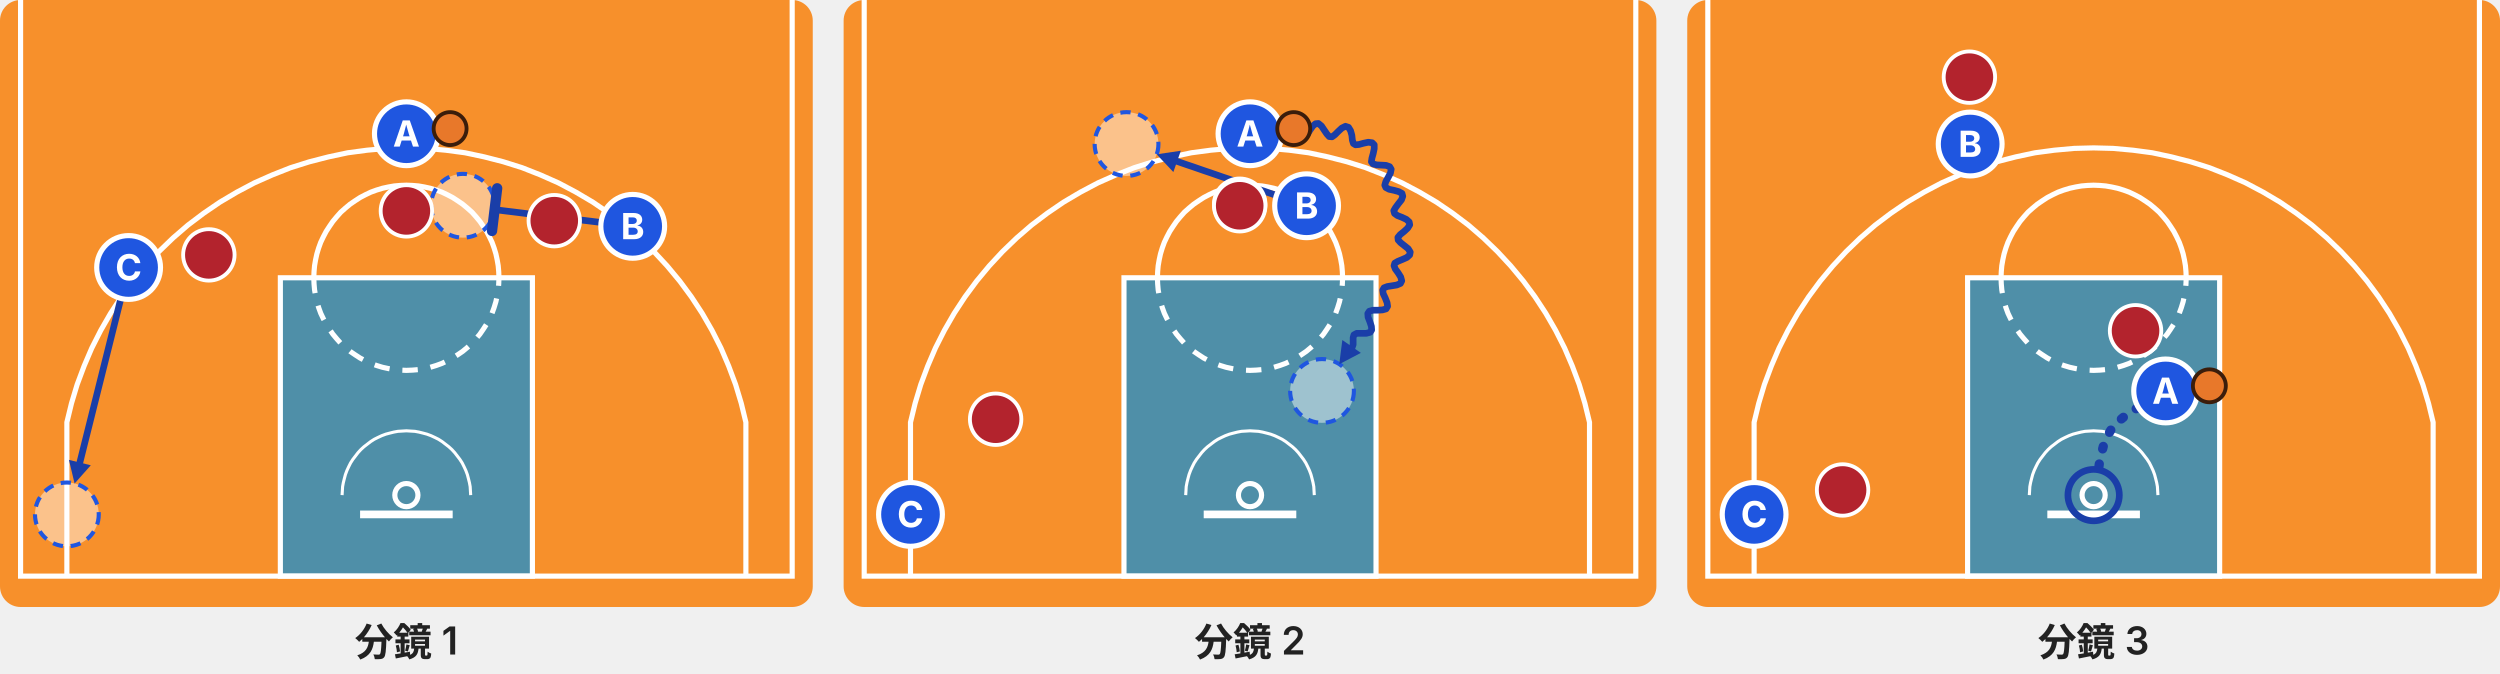
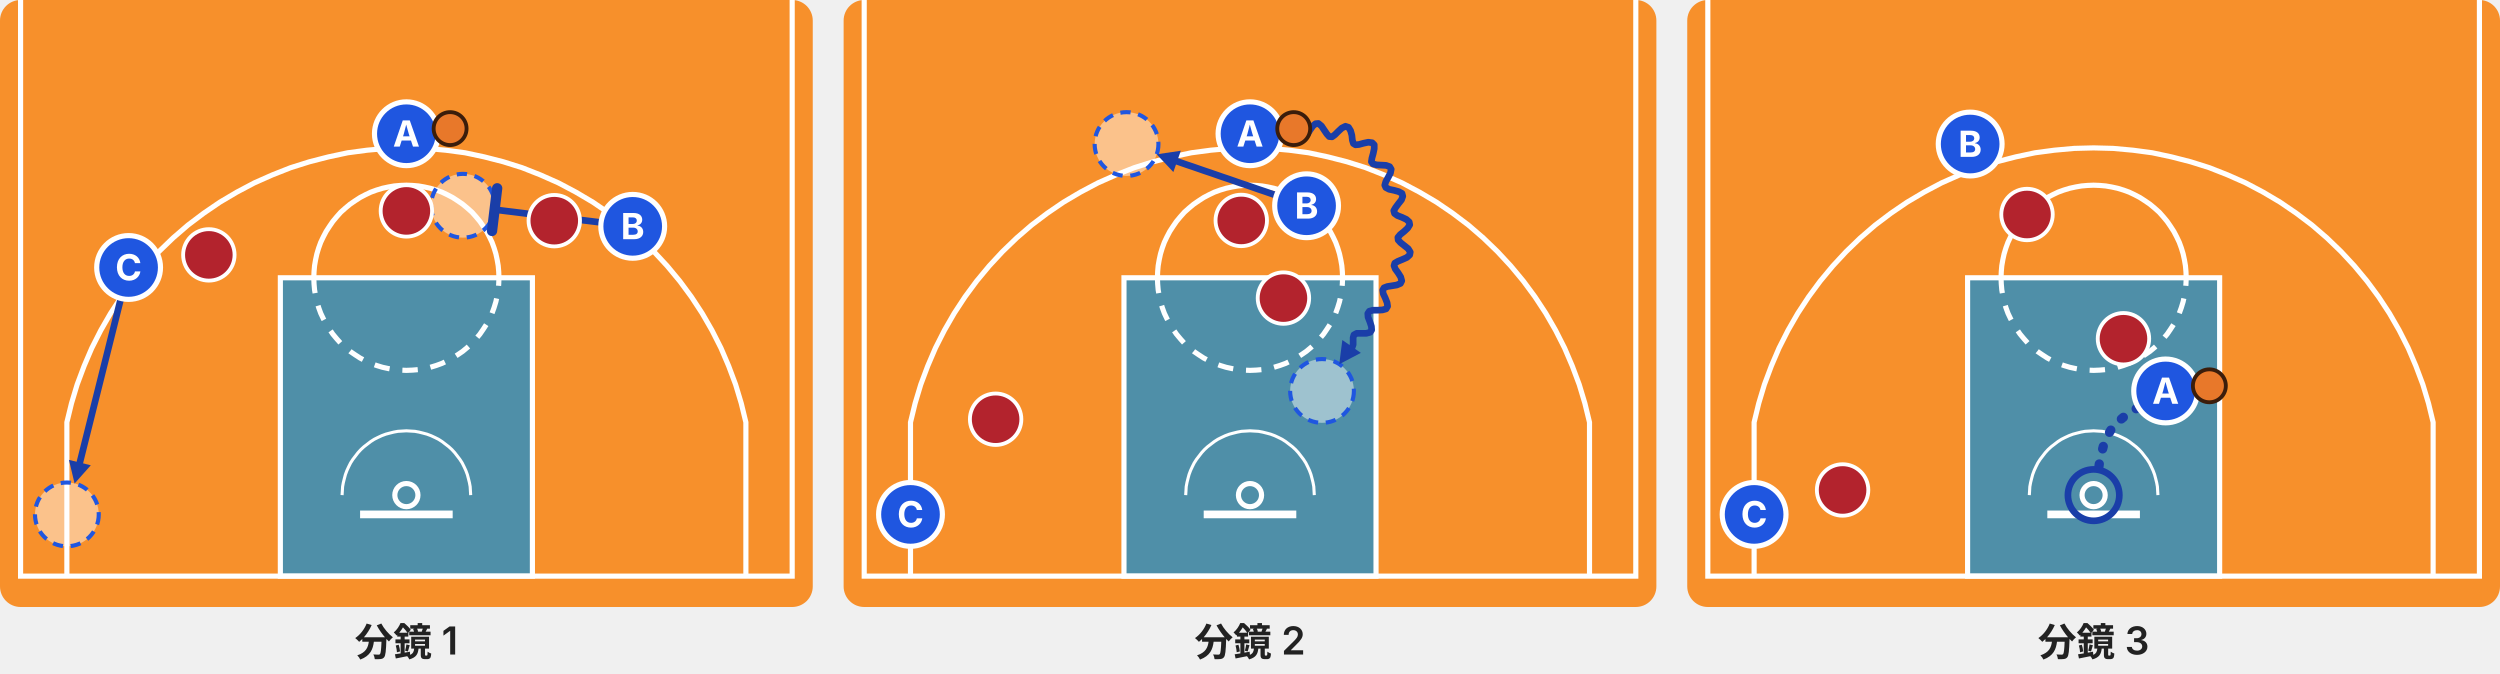
<svg xmlns="http://www.w3.org/2000/svg" viewBox="0 0 972.0 262.0" width="972.0" height="262.0" font-family="-apple-system, 'PingFang TC', 'Noto Sans TC', sans-serif">
  <g transform="translate(0,0)">
    <rect width="316.0" height="236.0" rx="8" fill="#f7902b" />
    <rect x="109.0" y="108.0" width="98.0" height="116.0" fill="#4f8fa8" stroke="#ffffff" stroke-width="2" />
    <polyline points="8.0,0.0 8.0,224.0 308.0,224.0 308.0,0.0" fill="none" stroke="#ffffff" stroke-width="2" />
    <polyline points="194.0,108.0 193.9,105.6 193.7,103.3 193.3,101.0 192.8,98.7 192.1,96.4 191.3,94.2 190.3,92.1 189.2,90.0 187.9,88.0 186.6,86.1 185.1,84.3 183.5,82.5 181.7,80.9 179.9,79.4 178.0,78.1 176.0,76.8 173.9,75.7 171.8,74.7 169.6,73.9 167.3,73.2 165.0,72.7 162.7,72.3 160.4,72.1 158.0,72.0 155.6,72.1 153.3,72.3 151.0,72.7 148.7,73.2 146.4,73.9 144.2,74.7 142.1,75.7 140.0,76.8 138.0,78.1 136.1,79.4 134.3,80.9 132.5,82.5 130.9,84.3 129.4,86.1 128.1,88.0 126.8,90.0 125.7,92.1 124.7,94.2 123.9,96.4 123.2,98.7 122.7,101.0 122.3,103.3 122.1,105.6 122.0,108.0" fill="none" stroke="#ffffff" stroke-width="2" />
    <polyline points="122.0,108.0 122.1,110.4 122.3,112.7 122.7,115.0 123.2,117.3 123.9,119.6 124.7,121.8 125.7,123.9 126.8,126.0 128.1,128.0 129.4,129.9 130.9,131.7 132.5,133.5 134.3,135.1 136.1,136.6 138.0,137.9 140.0,139.2 142.1,140.3 144.2,141.3 146.4,142.1 148.7,142.8 151.0,143.3 153.3,143.7 155.6,143.9 158.0,144.0 160.4,143.9 162.7,143.7 165.0,143.3 167.3,142.8 169.6,142.1 171.8,141.3 173.9,140.3 176.0,139.2 178.0,137.9 179.9,136.6 181.7,135.1 183.5,133.5 185.1,131.7 186.6,129.9 187.9,128.0 189.2,126.0 190.3,123.9 191.3,121.8 192.1,119.6 192.8,117.3 193.3,115.0 193.7,112.7 193.9,110.4 194.0,108.0" fill="none" stroke="#ffffff" stroke-width="2" stroke-dasharray="6 5" />
    <polyline points="290.0,224.0 290.0,164.2 288.2,156.8 286.0,149.5 283.3,142.3 280.3,135.3 276.8,128.4 273.0,121.8 268.8,115.4 264.3,109.3 259.4,103.4 254.2,97.8 248.7,92.5 242.9,87.5 236.8,82.9 230.5,78.6 223.9,74.7 217.1,71.1 210.1,68.0 203.0,65.2 195.7,62.9 188.3,61.0 180.8,59.4 173.3,58.4 165.6,57.7 158.0,57.5 150.4,57.7 142.7,58.4 135.2,59.4 127.7,61.0 120.3,62.9 113.0,65.2 105.9,68.0 98.9,71.1 92.1,74.7 85.5,78.6 79.2,82.9 73.1,87.5 67.3,92.5 61.8,97.8 56.6,103.4 51.7,109.3 47.2,115.4 43.0,121.8 39.2,128.4 35.7,135.3 32.7,142.3 30.0,149.5 27.8,156.8 26.0,164.2 26.0,224.0" fill="none" stroke="#ffffff" stroke-width="2" />
    <polyline points="183.0,192.5 182.9,190.9 182.8,189.2 182.5,187.6 182.1,186.0 181.7,184.5 181.1,182.9 180.4,181.4 179.7,180.0 178.8,178.6 177.8,177.3 176.8,176.0 175.7,174.8 174.5,173.7 173.2,172.7 171.9,171.7 170.5,170.8 169.1,170.1 167.6,169.4 166.0,168.8 164.5,168.4 162.9,168.0 161.3,167.7 159.6,167.6 158.0,167.5 156.4,167.6 154.7,167.7 153.1,168.0 151.5,168.4 150.0,168.8 148.4,169.4 146.9,170.1 145.5,170.8 144.1,171.7 142.8,172.7 141.5,173.7 140.3,174.8 139.2,176.0 138.2,177.3 137.2,178.6 136.3,180.0 135.6,181.4 134.9,182.9 134.3,184.5 133.9,186.0 133.5,187.6 133.2,189.2 133.1,190.9 133.0,192.5" fill="none" stroke="#ffffff" stroke-width="1.2" />
    <line x1="140.0" y1="200.0" x2="176.0" y2="200.0" stroke="#ffffff" stroke-width="3" />
    <circle cx="158.0" cy="192.5" r="4.5" fill="none" stroke="#ffffff" stroke-width="2" />
    <circle cx="180.0" cy="80.0" r="12.4" fill="#ffffff" fill-opacity="0.45" stroke="#1f56e0" stroke-width="1.6" stroke-dasharray="4 3" />
    <circle cx="26.0" cy="200.0" r="12.4" fill="#ffffff" fill-opacity="0.45" stroke="#1f56e0" stroke-width="1.6" stroke-dasharray="4 3" />
    <polyline points="233.7,86.5 231.3,86.2 228.9,85.9 226.4,85.6 224.0,85.3 221.6,85.0 219.1,84.7 216.7,84.4 214.2,84.1 211.8,83.9 209.3,83.6 206.9,83.3 204.4,83.0 202.0,82.7 199.6,82.4 197.1,82.1 194.7,81.8 192.3,81.5" fill="none" stroke="#1a3ea8" stroke-width="2.6" stroke-linecap="round" stroke-linejoin="round" />
    <line x1="191.3" y1="89.8" x2="193.3" y2="73.2" stroke="#1a3ea8" stroke-width="4" stroke-linecap="round" />
    <polyline points="47.0,116.0 46.4,118.4 45.8,120.8 45.2,123.2 44.6,125.6 44.0,128.0 43.4,130.4 42.8,132.8 42.2,135.2 41.6,137.6 41.0,140.0 40.4,142.4 39.8,144.8 39.2,147.2 38.6,149.6 38.0,152.0 37.4,154.4 36.8,156.8 36.2,159.2 35.6,161.6 35.0,164.0 34.4,166.4 33.8,168.8 33.2,171.2 32.6,173.6 32.0,176.0 31.4,178.4 30.8,180.8 30.7,181.4" fill="none" stroke="#1a3ea8" stroke-width="2.6" stroke-linecap="round" stroke-linejoin="round" />
    <polygon points="29.0,188.0 35.3,180.9 26.8,178.8" fill="#1a3ea8" />
    <circle cx="158.0" cy="82.0" r="10.0" fill="#b3232d" stroke="#fff" stroke-width="1.5" />
    <circle cx="215.5" cy="85.8" r="10.0" fill="#b3232d" stroke="#fff" stroke-width="1.5" />
    <circle cx="81.2" cy="99.1" r="10.0" fill="#b3232d" stroke="#fff" stroke-width="1.5" />
    <circle cx="158.0" cy="52.0" r="12.4" fill="#1f56e0" stroke="#fff" stroke-width="2" />
    <text x="158.0" y="57.0" font-size="14" font-weight="700" fill="#fff" text-anchor="middle">A</text>
    <circle cx="246.0" cy="88.0" r="12.4" fill="#1f56e0" stroke="#fff" stroke-width="2" />
    <text x="246.0" y="93.0" font-size="14" font-weight="700" fill="#fff" text-anchor="middle">B</text>
    <circle cx="50.0" cy="104.0" r="12.4" fill="#1f56e0" stroke="#fff" stroke-width="2" />
    <text x="50.0" y="109.0" font-size="14" font-weight="700" fill="#fff" text-anchor="middle">C</text>
    <circle cx="175.0" cy="50.0" r="6.4" fill="#e8782a" stroke="#3b1d0b" stroke-width="1.5" />
    <text x="158.0" y="255.0" font-size="15" font-weight="600" fill="#222" text-anchor="middle">分鏡 1</text>
  </g>
  <g transform="translate(328,0)">
    <rect width="316.0" height="236.0" rx="8" fill="#f7902b" />
    <rect x="109.0" y="108.0" width="98.0" height="116.0" fill="#4f8fa8" stroke="#ffffff" stroke-width="2" />
    <polyline points="8.0,0.0 8.0,224.0 308.0,224.0 308.0,0.0" fill="none" stroke="#ffffff" stroke-width="2" />
    <polyline points="194.0,108.0 193.9,105.6 193.7,103.3 193.3,101.0 192.8,98.7 192.1,96.4 191.3,94.2 190.3,92.1 189.2,90.0 187.9,88.0 186.6,86.1 185.1,84.3 183.5,82.5 181.7,80.9 179.9,79.4 178.0,78.1 176.0,76.8 173.9,75.7 171.8,74.7 169.6,73.9 167.3,73.2 165.0,72.7 162.7,72.3 160.4,72.1 158.0,72.0 155.6,72.1 153.3,72.3 151.0,72.7 148.7,73.2 146.4,73.9 144.2,74.7 142.1,75.7 140.0,76.8 138.0,78.1 136.1,79.4 134.3,80.9 132.5,82.5 130.9,84.3 129.4,86.1 128.1,88.0 126.8,90.0 125.7,92.1 124.7,94.2 123.9,96.4 123.2,98.7 122.7,101.0 122.3,103.3 122.1,105.6 122.0,108.0" fill="none" stroke="#ffffff" stroke-width="2" />
    <polyline points="122.0,108.0 122.1,110.4 122.3,112.7 122.7,115.0 123.2,117.3 123.9,119.6 124.7,121.8 125.7,123.9 126.8,126.0 128.1,128.0 129.4,129.9 130.9,131.7 132.5,133.5 134.3,135.1 136.1,136.6 138.0,137.9 140.0,139.2 142.1,140.3 144.2,141.3 146.4,142.1 148.7,142.8 151.0,143.3 153.3,143.7 155.6,143.9 158.0,144.0 160.4,143.9 162.7,143.7 165.0,143.3 167.3,142.8 169.6,142.1 171.8,141.3 173.9,140.3 176.0,139.2 178.0,137.9 179.9,136.6 181.7,135.1 183.5,133.5 185.1,131.7 186.6,129.9 187.9,128.0 189.2,126.0 190.3,123.9 191.3,121.8 192.1,119.6 192.8,117.3 193.3,115.0 193.7,112.7 193.9,110.4 194.0,108.0" fill="none" stroke="#ffffff" stroke-width="2" stroke-dasharray="6 5" />
    <polyline points="290.0,224.0 290.0,164.2 288.2,156.8 286.0,149.5 283.3,142.3 280.3,135.3 276.8,128.4 273.0,121.8 268.8,115.4 264.3,109.3 259.4,103.4 254.2,97.8 248.7,92.5 242.9,87.5 236.8,82.9 230.5,78.6 223.9,74.7 217.1,71.1 210.1,68.0 203.0,65.2 195.7,62.9 188.3,61.0 180.8,59.4 173.3,58.4 165.6,57.7 158.0,57.5 150.4,57.7 142.7,58.4 135.2,59.4 127.7,61.0 120.3,62.9 113.0,65.2 105.9,68.0 98.9,71.1 92.1,74.7 85.5,78.6 79.2,82.9 73.1,87.5 67.3,92.5 61.8,97.8 56.6,103.4 51.7,109.3 47.2,115.4 43.0,121.8 39.2,128.4 35.7,135.3 32.7,142.3 30.0,149.5 27.8,156.8 26.0,164.2 26.0,224.0" fill="none" stroke="#ffffff" stroke-width="2" />
    <polyline points="183.0,192.5 182.9,190.9 182.8,189.2 182.5,187.6 182.1,186.0 181.7,184.5 181.1,182.9 180.4,181.4 179.7,180.0 178.8,178.6 177.8,177.3 176.8,176.0 175.7,174.8 174.5,173.7 173.2,172.7 171.9,171.7 170.5,170.8 169.1,170.1 167.6,169.4 166.0,168.8 164.5,168.4 162.9,168.0 161.3,167.7 159.6,167.6 158.0,167.5 156.4,167.6 154.7,167.7 153.1,168.0 151.5,168.4 150.0,168.8 148.4,169.4 146.9,170.1 145.5,170.8 144.1,171.7 142.8,172.7 141.5,173.7 140.3,174.8 139.2,176.0 138.2,177.3 137.2,178.6 136.3,180.0 135.6,181.4 134.9,182.9 134.3,184.5 133.9,186.0 133.5,187.6 133.2,189.2 133.1,190.9 133.0,192.5" fill="none" stroke="#ffffff" stroke-width="1.2" />
    <line x1="140.0" y1="200.0" x2="176.0" y2="200.0" stroke="#ffffff" stroke-width="3" />
    <circle cx="158.0" cy="192.5" r="4.5" fill="none" stroke="#ffffff" stroke-width="2" />
    <circle cx="186.0" cy="152.0" r="12.4" fill="#ffffff" fill-opacity="0.45" stroke="#1f56e0" stroke-width="1.6" stroke-dasharray="4 3" />
    <circle cx="110.0" cy="56.0" r="12.4" fill="#ffffff" fill-opacity="0.45" stroke="#1f56e0" stroke-width="1.6" stroke-dasharray="4 3" />
    <polyline points="170.4,51.5 171.5,51.2 172.5,50.5 173.6,50.0 174.7,50.2 175.9,51.0 177.1,52.4 178.2,53.3 179.3,53.2 180.3,52.2 181.3,50.6 182.4,49.0 183.5,48.1 184.6,48.0 185.8,49.0 186.8,50.5 187.9,52.1 188.8,53.1 189.9,53.2 191.0,52.4 192.3,51.1 193.7,49.8 195.1,49.1 196.3,49.5 197.1,50.8 197.6,52.6 197.8,54.5 198.2,55.8 199.0,56.3 200.3,56.2 202.1,55.7 204.0,55.3 205.5,55.5 206.3,56.3 206.3,57.8 205.9,59.7 205.4,61.5 205.2,62.9 205.8,63.7 207.2,64.1 209.1,64.2 210.9,64.3 212.3,64.8 212.9,65.8 212.6,67.3 211.7,69.0 210.8,70.6 210.4,72.0 210.8,72.9 212.1,73.6 214.0,74.0 215.8,74.5 217.1,75.2 217.4,76.3 216.9,77.7 215.7,79.2 214.6,80.7 213.9,81.9 214.2,83.0 215.3,83.8 217.1,84.5 218.8,85.3 219.9,86.3 220.1,87.4 219.3,88.7 217.9,90.0 216.4,91.2 215.5,92.3 215.6,93.3 216.5,94.3 218.0,95.5 219.5,96.7 220.3,98.0 220.1,99.1 219.0,100.1 217.2,100.9 215.5,101.6 214.3,102.3 214.0,103.3 214.5,104.6 215.6,106.1 216.6,107.7 217.0,109.2 216.5,110.2 215.1,110.8 213.3,111.1 211.4,111.4 210.1,111.9 209.6,112.8 209.8,114.2 210.6,115.9 211.3,117.7 211.5,119.1 210.9,120.1 209.5,120.5 207.7,120.6 205.8,120.6 204.4,121.0 203.8,121.9 203.9,123.3 204.6,125.1 205.2,126.9 205.3,128.3 204.7,129.2 203.2,129.6 201.4,129.6 199.5,129.6 198.4,130.2 198.1,131.3 198.1,132.7 198.1,134.0 197.7,135.1 196.9,135.9 196.7,136.0" fill="none" stroke="#1a3ea8" stroke-width="2.6" stroke-linecap="round" stroke-linejoin="round" />
    <polygon points="192.7,141.6 201.1,137.2 193.9,132.2" fill="#1a3ea8" />
    <polyline points="168.3,76.0 166.0,75.2 163.7,74.4 161.3,73.6 159.0,72.8 156.7,72.0 154.3,71.2 152.0,70.4 149.7,69.6 147.3,68.8 145.0,68.0 142.7,67.2 140.3,66.4 138.0,65.6 135.7,64.8 133.3,64.0 131.0,63.2 128.7,62.4 128.2,62.2" fill="none" stroke="#1a3ea8" stroke-width="2.6" stroke-linecap="round" stroke-linejoin="round" />
    <polygon points="121.7,60.0 128.2,66.9 131.1,58.6" fill="#1a3ea8" />
-     <circle cx="154.0" cy="79.4" r="10.0" fill="#b3232d" stroke="#fff" stroke-width="1.5" />
-     <circle cx="154.0" cy="80.0" r="10.0" fill="#b3232d" stroke="#fff" stroke-width="1.5" />
+     <circle cx="154.6" cy="85.7" r="10.0" fill="#b3232d" stroke="#fff" stroke-width="1.5" />
+     <circle cx="171.0" cy="115.9" r="10.0" fill="#b3232d" stroke="#fff" stroke-width="1.5" />
    <circle cx="59.1" cy="163.0" r="10.0" fill="#b3232d" stroke="#fff" stroke-width="1.5" />
    <circle cx="158.0" cy="52.0" r="12.4" fill="#1f56e0" stroke="#fff" stroke-width="2" />
    <text x="158.0" y="57.0" font-size="14" font-weight="700" fill="#fff" text-anchor="middle">A</text>
    <circle cx="180.0" cy="80.0" r="12.4" fill="#1f56e0" stroke="#fff" stroke-width="2" />
    <text x="180.0" y="85.0" font-size="14" font-weight="700" fill="#fff" text-anchor="middle">B</text>
    <circle cx="26.0" cy="200.0" r="12.4" fill="#1f56e0" stroke="#fff" stroke-width="2" />
    <text x="26.0" y="205.0" font-size="14" font-weight="700" fill="#fff" text-anchor="middle">C</text>
    <circle cx="175.0" cy="50.0" r="6.4" fill="#e8782a" stroke="#3b1d0b" stroke-width="1.5" />
    <text x="158.0" y="255.0" font-size="15" font-weight="600" fill="#222" text-anchor="middle">分鏡 2</text>
  </g>
  <g transform="translate(656,0)">
    <rect width="316.0" height="236.0" rx="8" fill="#f7902b" />
    <rect x="109.0" y="108.0" width="98.0" height="116.0" fill="#4f8fa8" stroke="#ffffff" stroke-width="2" />
    <polyline points="8.0,0.0 8.0,224.0 308.0,224.0 308.0,0.0" fill="none" stroke="#ffffff" stroke-width="2" />
    <polyline points="194.0,108.0 193.9,105.6 193.7,103.3 193.3,101.0 192.8,98.7 192.1,96.4 191.3,94.2 190.3,92.1 189.2,90.0 187.9,88.0 186.6,86.1 185.1,84.3 183.5,82.5 181.7,80.9 179.9,79.4 178.0,78.1 176.0,76.8 173.9,75.7 171.8,74.7 169.6,73.9 167.3,73.2 165.0,72.7 162.7,72.3 160.4,72.1 158.0,72.0 155.6,72.1 153.3,72.3 151.0,72.7 148.7,73.2 146.4,73.9 144.2,74.7 142.1,75.7 140.0,76.8 138.0,78.1 136.1,79.4 134.3,80.9 132.5,82.5 130.9,84.3 129.4,86.1 128.1,88.0 126.8,90.0 125.7,92.1 124.7,94.2 123.9,96.4 123.2,98.7 122.7,101.0 122.3,103.3 122.1,105.6 122.0,108.0" fill="none" stroke="#ffffff" stroke-width="2" />
    <polyline points="122.0,108.0 122.1,110.4 122.3,112.7 122.7,115.0 123.2,117.3 123.9,119.6 124.7,121.8 125.7,123.9 126.8,126.0 128.1,128.0 129.4,129.9 130.9,131.7 132.5,133.5 134.3,135.1 136.1,136.6 138.0,137.9 140.0,139.2 142.1,140.3 144.2,141.3 146.4,142.1 148.7,142.8 151.0,143.3 153.3,143.7 155.6,143.9 158.0,144.0 160.4,143.9 162.7,143.7 165.0,143.3 167.3,142.8 169.6,142.1 171.8,141.3 173.9,140.3 176.0,139.2 178.0,137.9 179.9,136.6 181.7,135.1 183.5,133.5 185.1,131.7 186.6,129.9 187.9,128.0 189.2,126.0 190.3,123.9 191.3,121.8 192.1,119.6 192.8,117.3 193.3,115.0 193.7,112.7 193.9,110.4 194.0,108.0" fill="none" stroke="#ffffff" stroke-width="2" stroke-dasharray="6 5" />
    <polyline points="290.0,224.0 290.0,164.2 288.2,156.8 286.0,149.5 283.3,142.3 280.3,135.3 276.8,128.4 273.0,121.8 268.8,115.4 264.3,109.3 259.4,103.4 254.2,97.8 248.7,92.5 242.9,87.5 236.8,82.9 230.5,78.6 223.9,74.7 217.1,71.1 210.1,68.0 203.0,65.2 195.7,62.9 188.3,61.0 180.8,59.4 173.3,58.4 165.6,57.7 158.0,57.5 150.4,57.7 142.7,58.4 135.2,59.4 127.7,61.0 120.3,62.9 113.0,65.2 105.9,68.0 98.9,71.1 92.1,74.7 85.5,78.6 79.2,82.9 73.1,87.5 67.3,92.5 61.8,97.8 56.6,103.4 51.7,109.3 47.2,115.4 43.0,121.8 39.2,128.4 35.7,135.3 32.7,142.3 30.0,149.5 27.8,156.8 26.0,164.2 26.0,224.0" fill="none" stroke="#ffffff" stroke-width="2" />
    <polyline points="183.0,192.5 182.9,190.9 182.8,189.2 182.5,187.6 182.1,186.0 181.7,184.5 181.1,182.9 180.4,181.4 179.7,180.0 178.8,178.6 177.8,177.3 176.8,176.0 175.7,174.8 174.5,173.7 173.2,172.7 171.9,171.7 170.5,170.8 169.1,170.1 167.6,169.4 166.0,168.8 164.5,168.4 162.9,168.0 161.3,167.7 159.6,167.6 158.0,167.5 156.4,167.6 154.7,167.7 153.1,168.0 151.5,168.4 150.0,168.8 148.4,169.4 146.9,170.1 145.5,170.8 144.1,171.7 142.8,172.7 141.5,173.7 140.3,174.8 139.2,176.0 138.2,177.3 137.2,178.6 136.3,180.0 135.6,181.4 134.9,182.9 134.3,184.5 133.9,186.0 133.5,187.6 133.2,189.2 133.1,190.9 133.0,192.5" fill="none" stroke="#ffffff" stroke-width="1.2" />
    <line x1="140.0" y1="200.0" x2="176.0" y2="200.0" stroke="#ffffff" stroke-width="3" />
    <circle cx="158.0" cy="192.5" r="4.5" fill="none" stroke="#ffffff" stroke-width="2" />
    <polyline points="175.4,158.4 173.4,159.6 171.4,160.9 169.5,162.3 167.7,163.8 166.1,165.4 164.7,167.2 163.6,169.1 162.6,171.2 161.8,173.4 161.2,175.7 160.7,178.0 160.2,180.4 159.9,182.7" fill="none" stroke="#1a3ea8" stroke-width="3.6" stroke-linecap="round" stroke-linejoin="round" stroke-dasharray="1 6" />
    <circle cx="158.0" cy="192.5" r="10.0" fill="none" stroke="#1a3ea8" stroke-width="2.6" />
-     <circle cx="109.7" cy="30.0" r="10.0" fill="#b3232d" stroke="#fff" stroke-width="1.5" />
-     <circle cx="174.3" cy="128.6" r="10.0" fill="#b3232d" stroke="#fff" stroke-width="1.5" />
+     <circle cx="132.1" cy="83.4" r="10.0" fill="#b3232d" stroke="#fff" stroke-width="1.5" />
+     <circle cx="169.6" cy="131.7" r="10.0" fill="#b3232d" stroke="#fff" stroke-width="1.5" />
    <circle cx="60.4" cy="190.5" r="10.0" fill="#b3232d" stroke="#fff" stroke-width="1.5" />
    <circle cx="186.0" cy="152.0" r="12.4" fill="#1f56e0" stroke="#fff" stroke-width="2" />
    <text x="186.0" y="157.0" font-size="14" font-weight="700" fill="#fff" text-anchor="middle">A</text>
    <circle cx="110.0" cy="56.0" r="12.4" fill="#1f56e0" stroke="#fff" stroke-width="2" />
    <text x="110.0" y="61.0" font-size="14" font-weight="700" fill="#fff" text-anchor="middle">B</text>
    <circle cx="26.0" cy="200.0" r="12.4" fill="#1f56e0" stroke="#fff" stroke-width="2" />
    <text x="26.0" y="205.0" font-size="14" font-weight="700" fill="#fff" text-anchor="middle">C</text>
    <circle cx="203.0" cy="150.0" r="6.4" fill="#e8782a" stroke="#3b1d0b" stroke-width="1.5" />
    <text x="158.0" y="255.0" font-size="15" font-weight="600" fill="#222" text-anchor="middle">分鏡 3</text>
  </g>
</svg>
